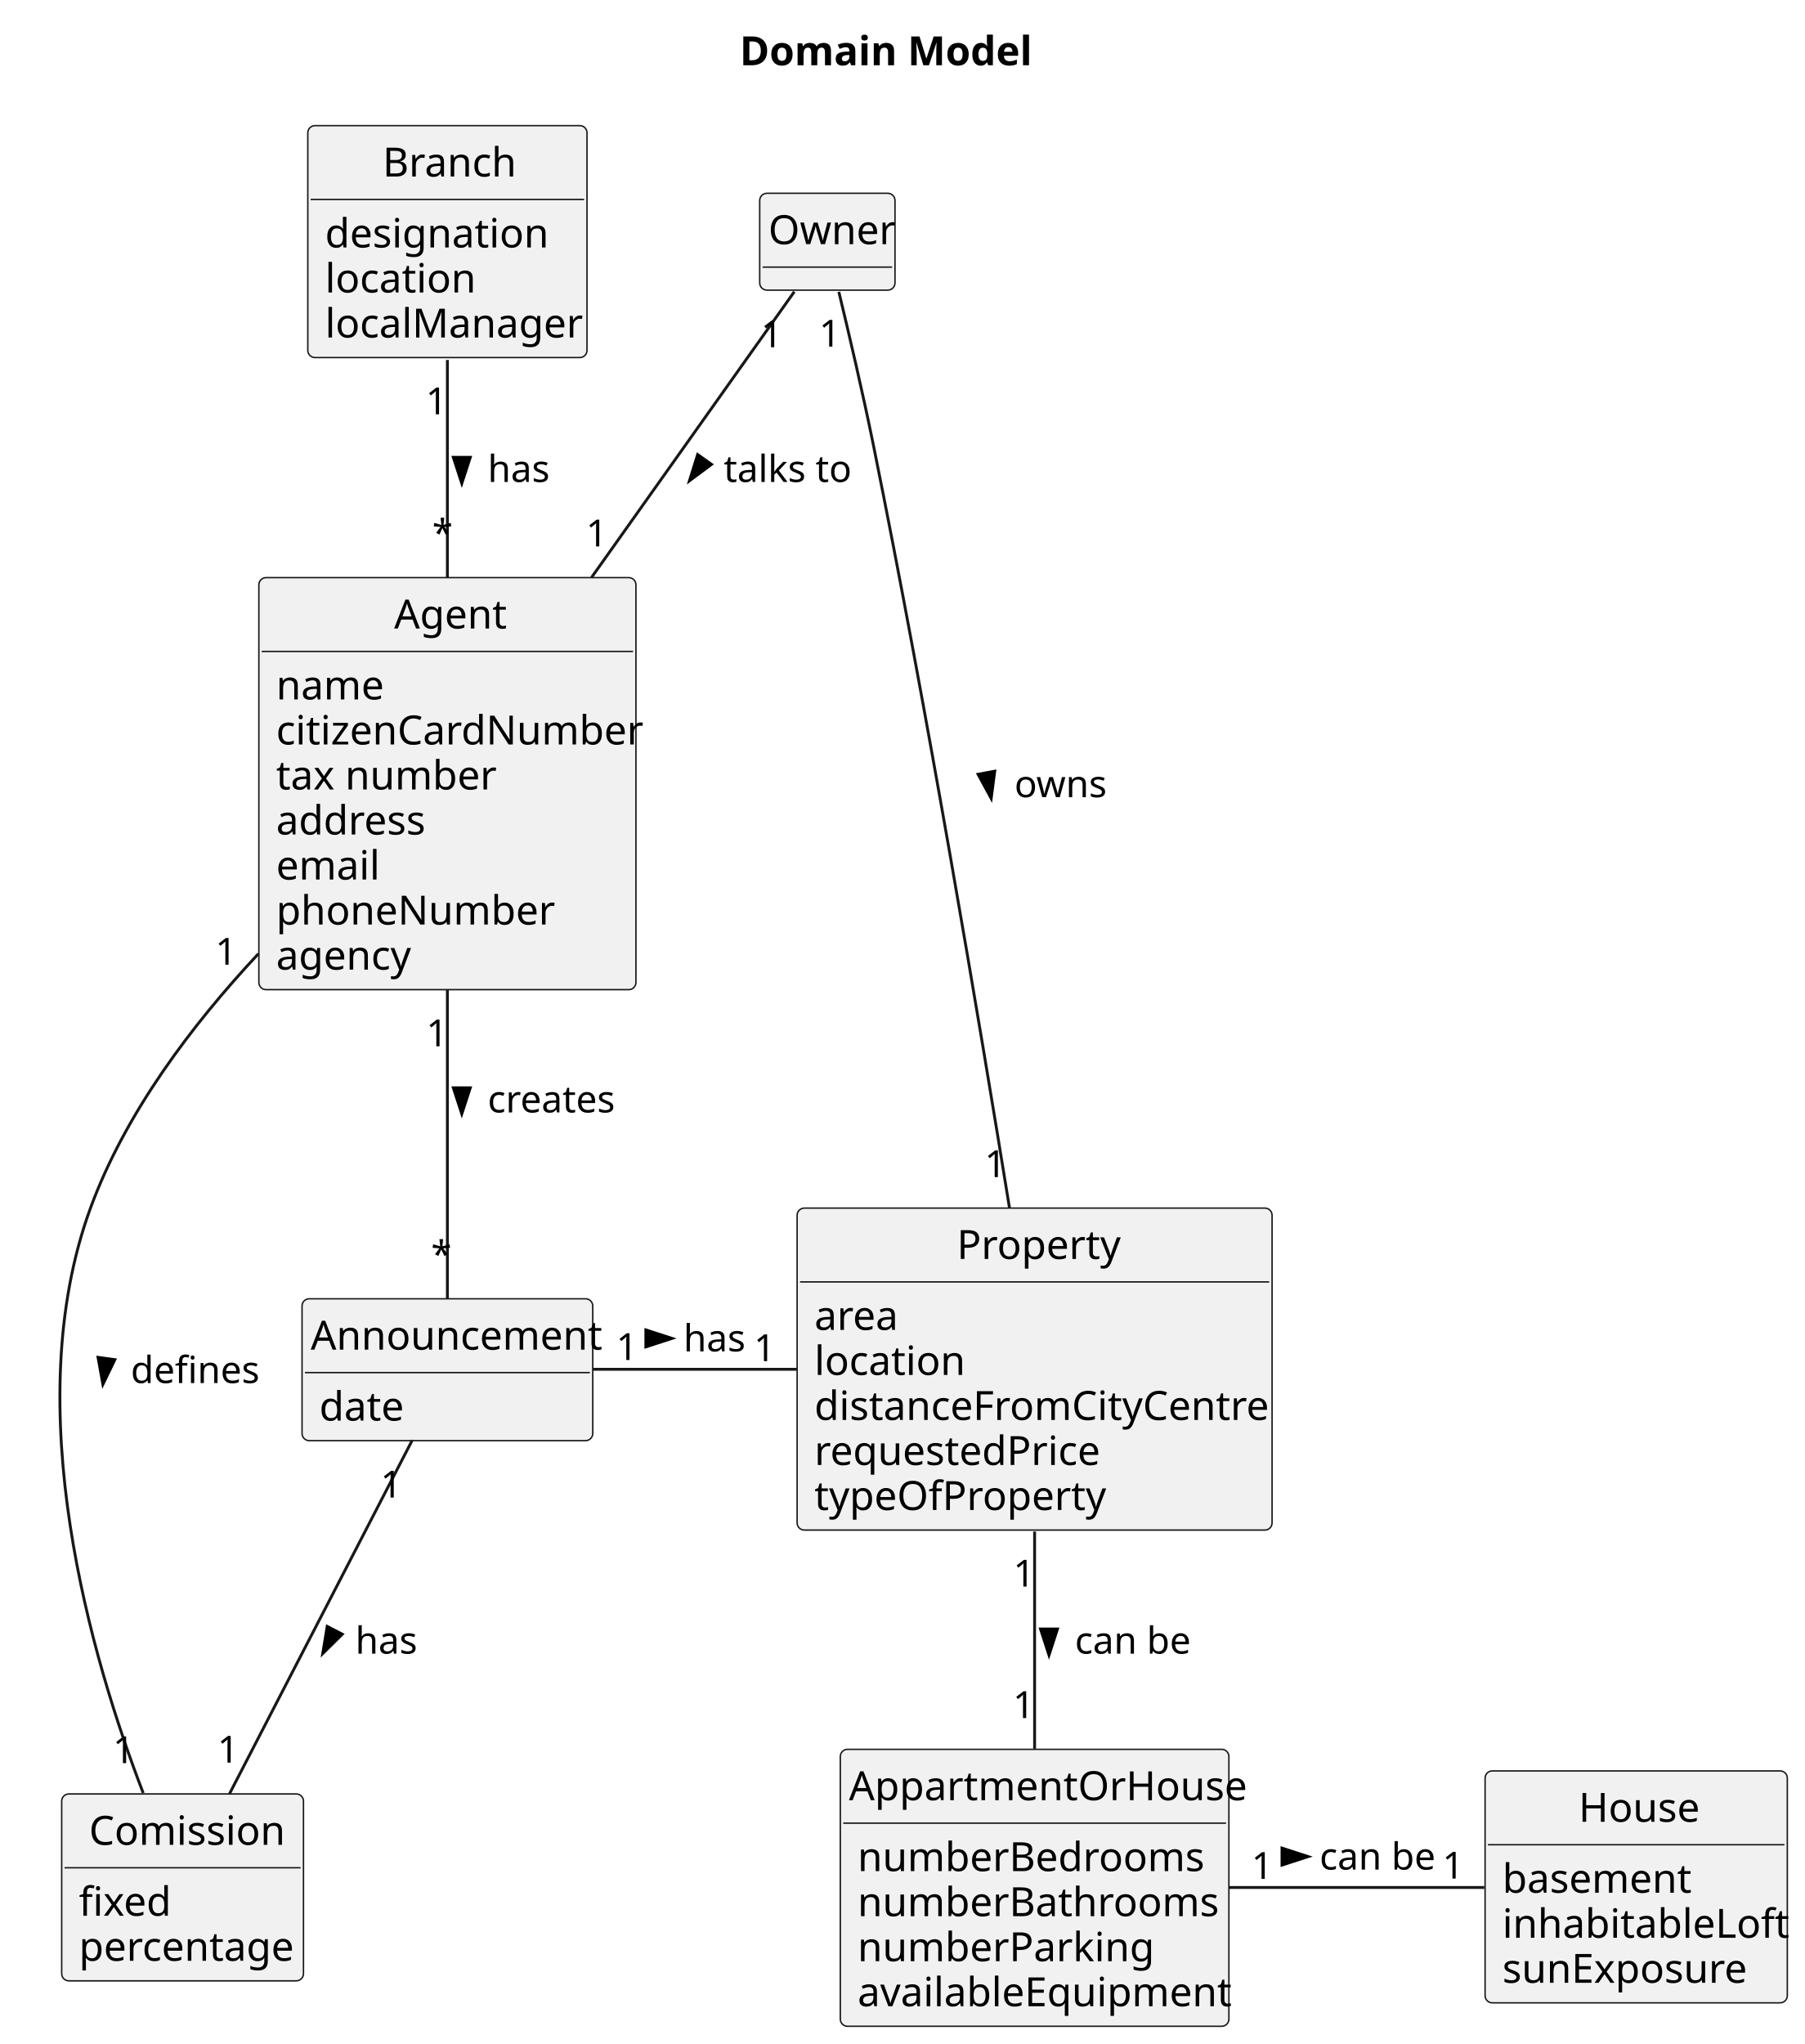
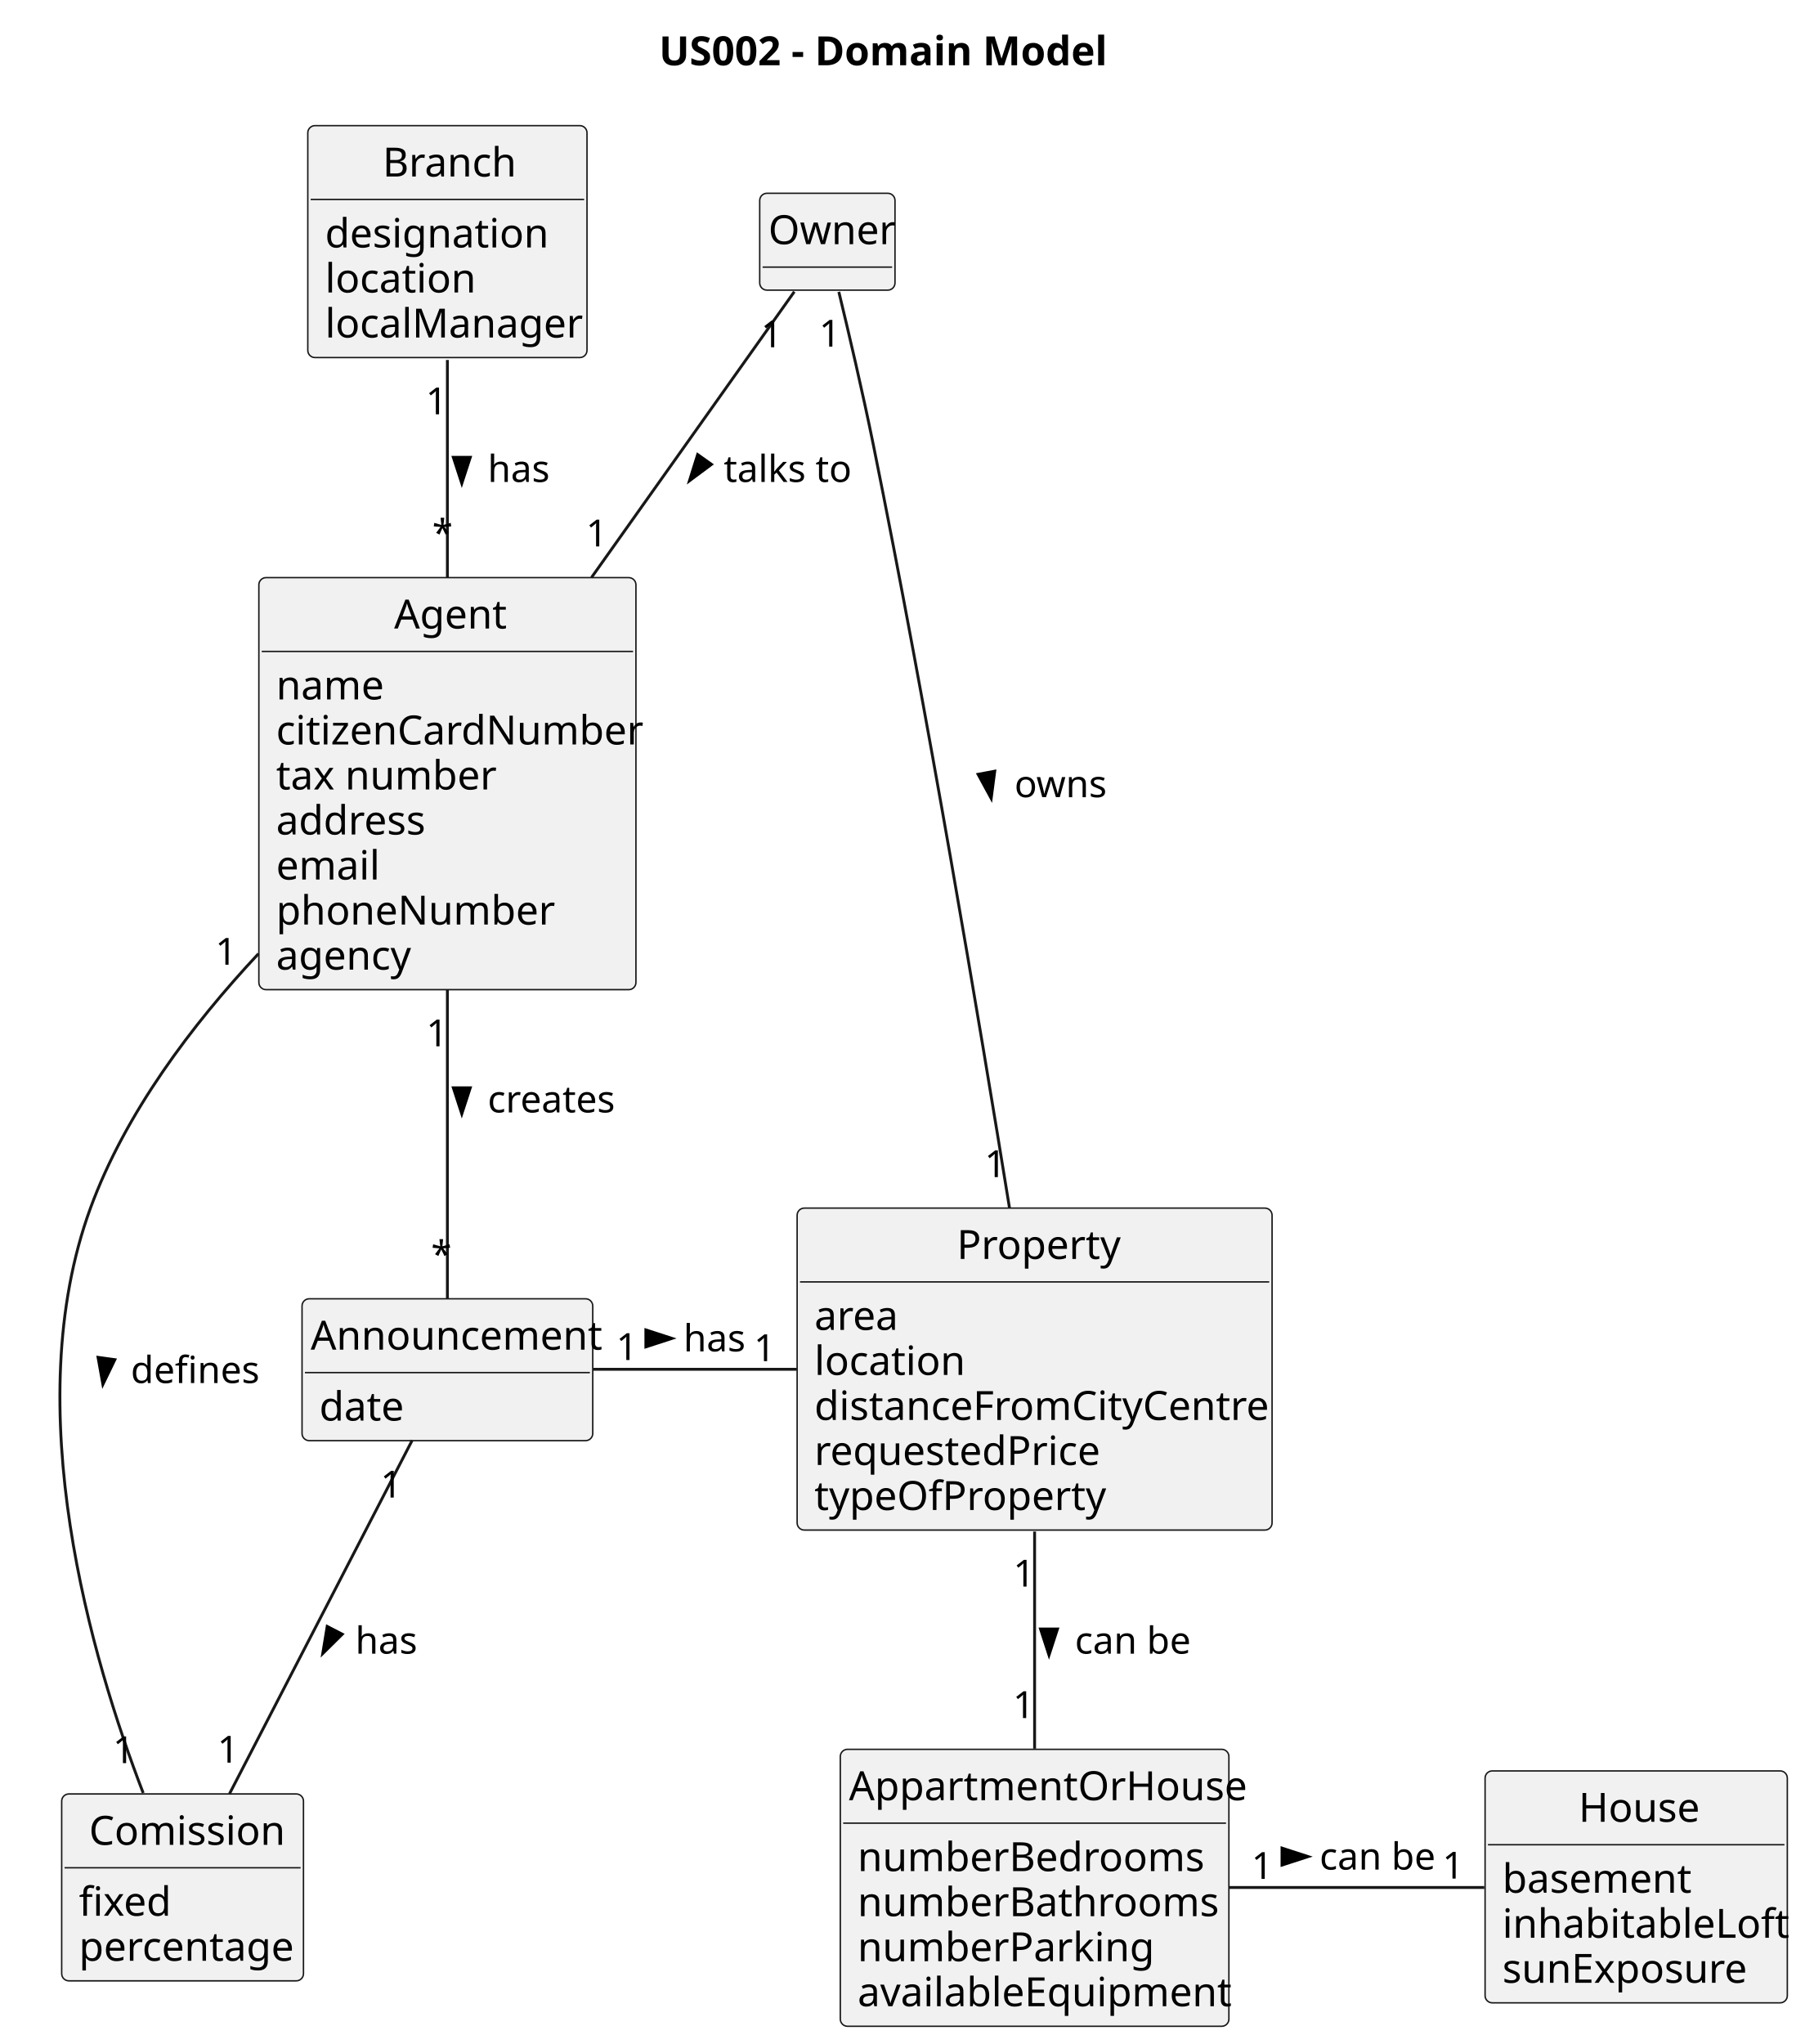
<svg xmlns="http://www.w3.org/2000/svg" contentStyleType="text/css" height="710px" preserveAspectRatio="none" style="width:627px;height:710px;background:#FFFFFF;" version="1.1" viewBox="0 0 627 710" width="627px" zoomAndPan="magnify">
  <defs />
  <g>
-     <text fill="#000000" font-family="sans-serif" font-size="14" font-weight="bold" lengthAdjust="spacing" textLength="100" x="256.965" y="22.674">Domain Model</text>
+     <text fill="#000000" font-family="sans-serif" font-size="14" font-weight="bold" lengthAdjust="spacing" textLength="156" x="228.965" y="22.674">US002 - Domain Model</text>
    <g id="elem_Branch">
      <rect codeLine="12" fill="#F1F1F1" height="80.562" id="Branch" rx="2.5" ry="2.5" style="stroke:#181818;stroke-width:0.5;" width="97" x="106.93" y="43.641" />
      <text fill="#000000" font-family="sans-serif" font-size="14" lengthAdjust="spacing" textLength="45" x="132.93" y="61.315">Branch</text>
      <line style="stroke:#181818;stroke-width:0.5;" x1="107.93" x2="202.93" y1="69.281" y2="69.281" />
      <text fill="#000000" font-family="sans-serif" font-size="14" lengthAdjust="spacing" textLength="73" x="112.93" y="85.955">designation</text>
      <text fill="#000000" font-family="sans-serif" font-size="14" lengthAdjust="spacing" textLength="49" x="112.93" y="101.596">location</text>
      <text fill="#000000" font-family="sans-serif" font-size="14" lengthAdjust="spacing" textLength="85" x="112.93" y="117.236">localManager</text>
    </g>
    <g id="elem_Agent">
      <rect codeLine="18" fill="#F1F1F1" height="143.125" id="Agent" rx="2.5" ry="2.5" style="stroke:#181818;stroke-width:0.5;" width="131" x="89.93" y="200.641" />
      <text fill="#000000" font-family="sans-serif" font-size="14" lengthAdjust="spacing" textLength="37" x="136.93" y="218.315">Agent</text>
      <line style="stroke:#181818;stroke-width:0.5;" x1="90.93" x2="219.93" y1="226.281" y2="226.281" />
      <text fill="#000000" font-family="sans-serif" font-size="14" lengthAdjust="spacing" textLength="35" x="95.93" y="242.955">name</text>
      <text fill="#000000" font-family="sans-serif" font-size="14" lengthAdjust="spacing" textLength="119" x="95.93" y="258.596">citizenCardNumber</text>
      <text fill="#000000" font-family="sans-serif" font-size="14" lengthAdjust="spacing" textLength="70" x="95.93" y="274.236">tax number</text>
      <text fill="#000000" font-family="sans-serif" font-size="14" lengthAdjust="spacing" textLength="51" x="95.93" y="289.877">address</text>
      <text fill="#000000" font-family="sans-serif" font-size="14" lengthAdjust="spacing" textLength="33" x="95.93" y="305.518">email</text>
      <text fill="#000000" font-family="sans-serif" font-size="14" lengthAdjust="spacing" textLength="89" x="95.93" y="321.158">phoneNumber</text>
      <text fill="#000000" font-family="sans-serif" font-size="14" lengthAdjust="spacing" textLength="46" x="95.93" y="336.799">agency</text>
    </g>
    <g id="elem_Property">
      <rect codeLine="28" fill="#F1F1F1" height="111.844" id="Property" rx="2.5" ry="2.5" style="stroke:#181818;stroke-width:0.5;" width="165" x="276.93" y="419.641" />
      <text fill="#000000" font-family="sans-serif" font-size="14" lengthAdjust="spacing" textLength="54" x="332.43" y="437.315">Property</text>
      <line style="stroke:#181818;stroke-width:0.5;" x1="277.93" x2="440.93" y1="445.281" y2="445.281" />
      <text fill="#000000" font-family="sans-serif" font-size="14" lengthAdjust="spacing" textLength="29" x="282.93" y="461.955">area</text>
      <text fill="#000000" font-family="sans-serif" font-size="14" lengthAdjust="spacing" textLength="49" x="282.93" y="477.596">location</text>
      <text fill="#000000" font-family="sans-serif" font-size="14" lengthAdjust="spacing" textLength="153" x="282.93" y="493.236">distanceFromCityCentre</text>
      <text fill="#000000" font-family="sans-serif" font-size="14" lengthAdjust="spacing" textLength="96" x="282.93" y="508.877">requestedPrice</text>
      <text fill="#000000" font-family="sans-serif" font-size="14" lengthAdjust="spacing" textLength="96" x="282.93" y="524.518">typeOfProperty</text>
    </g>
    <g id="elem_Announcement">
      <rect codeLine="36" fill="#F1F1F1" height="49.281" id="Announcement" rx="2.5" ry="2.5" style="stroke:#181818;stroke-width:0.5;" width="101" x="104.93" y="451.141" />
      <text fill="#000000" font-family="sans-serif" font-size="14" lengthAdjust="spacing" textLength="95" x="107.93" y="468.815">Announcement</text>
      <line style="stroke:#181818;stroke-width:0.5;" x1="105.93" x2="204.93" y1="476.781" y2="476.781" />
      <text fill="#000000" font-family="sans-serif" font-size="14" lengthAdjust="spacing" textLength="28" x="110.93" y="493.455">date</text>
    </g>
    <g id="elem_AppartmentOrHouse">
      <rect codeLine="40" fill="#F1F1F1" height="96.203" id="AppartmentOrHouse" rx="2.5" ry="2.5" style="stroke:#181818;stroke-width:0.5;" width="135" x="291.93" y="607.641" />
      <text fill="#000000" font-family="sans-serif" font-size="14" lengthAdjust="spacing" textLength="129" x="294.93" y="625.314">AppartmentOrHouse</text>
      <line style="stroke:#181818;stroke-width:0.5;" x1="292.93" x2="425.93" y1="633.281" y2="633.281" />
      <text fill="#000000" font-family="sans-serif" font-size="14" lengthAdjust="spacing" textLength="112" x="297.93" y="649.955">numberBedrooms</text>
      <text fill="#000000" font-family="sans-serif" font-size="14" lengthAdjust="spacing" textLength="116" x="297.93" y="665.596">numberBathrooms</text>
      <text fill="#000000" font-family="sans-serif" font-size="14" lengthAdjust="spacing" textLength="96" x="297.93" y="681.236">numberParking</text>
      <text fill="#000000" font-family="sans-serif" font-size="14" lengthAdjust="spacing" textLength="123" x="297.93" y="696.877">availableEquipment</text>
    </g>
    <g id="elem_House">
      <rect codeLine="47" fill="#F1F1F1" height="80.562" id="House" rx="2.5" ry="2.5" style="stroke:#181818;stroke-width:0.5;" width="105" x="515.93" y="615.141" />
      <text fill="#000000" font-family="sans-serif" font-size="14" lengthAdjust="spacing" textLength="40" x="548.43" y="632.814">House</text>
      <line style="stroke:#181818;stroke-width:0.5;" x1="516.93" x2="619.93" y1="640.781" y2="640.781" />
      <text fill="#000000" font-family="sans-serif" font-size="14" lengthAdjust="spacing" textLength="62" x="521.93" y="657.455">basement</text>
      <text fill="#000000" font-family="sans-serif" font-size="14" lengthAdjust="spacing" textLength="93" x="521.93" y="673.096">inhabitableLoft</text>
      <text fill="#000000" font-family="sans-serif" font-size="14" lengthAdjust="spacing" textLength="82" x="521.93" y="688.736">sunExposure</text>
    </g>
    <g id="elem_Comission">
      <rect codeLine="53" fill="#F1F1F1" height="64.922" id="Comission" rx="2.5" ry="2.5" style="stroke:#181818;stroke-width:0.5;" width="84" x="21.43" y="623.141" />
      <text fill="#000000" font-family="sans-serif" font-size="14" lengthAdjust="spacing" textLength="65" x="30.93" y="640.814">Comission</text>
      <line style="stroke:#181818;stroke-width:0.5;" x1="22.43" x2="104.43" y1="648.781" y2="648.781" />
      <text fill="#000000" font-family="sans-serif" font-size="14" lengthAdjust="spacing" textLength="29" x="27.43" y="665.455">fixed</text>
      <text fill="#000000" font-family="sans-serif" font-size="14" lengthAdjust="spacing" textLength="72" x="27.43" y="681.096">percentage</text>
    </g>
    <g id="elem_Owner">
      <rect fill="#F1F1F1" height="33.641" id="Owner" rx="2.5" ry="2.5" style="stroke:#181818;stroke-width:0.5;" width="47" x="263.93" y="67.141" />
      <text fill="#000000" font-family="sans-serif" font-size="14" lengthAdjust="spacing" textLength="41" x="266.93" y="84.814">Owner</text>
      <line style="stroke:#181818;stroke-width:0.5;" x1="264.93" x2="309.93" y1="92.781" y2="92.781" />
    </g>
    <g id="link_Branch_Agent">
      <path codeLine="58" d="M155.43,125.041 C155.43,147.031 155.43,174.981 155.43,200.531 " fill="none" id="Branch-Agent" style="stroke:#181818;stroke-width:1.0;" />
      <polygon fill="#000000" points="160.43,167.902,163.369,158.857,157.491,158.857,160.43,167.902" style="stroke:#000000;stroke-width:1.0;" />
      <text fill="#000000" font-family="sans-serif" font-size="13" lengthAdjust="spacing" textLength="21" x="169.43" y="167.409">has</text>
      <text fill="#000000" font-family="sans-serif" font-size="13" lengthAdjust="spacing" textLength="7" x="147.916" y="143.915">1</text>
      <text fill="#000000" font-family="sans-serif" font-size="13" lengthAdjust="spacing" textLength="5" x="150.157" y="189.723">*</text>
    </g>
    <g id="link_Agent_Announcement">
      <path codeLine="59" d="M155.43,343.901 C155.43,381.321 155.43,424.821 155.43,451.011 " fill="none" id="Agent-Announcement" style="stroke:#181818;stroke-width:1.0;" />
      <polygon fill="#000000" points="160.43,386.902,163.369,377.857,157.491,377.857,160.43,386.902" style="stroke:#000000;stroke-width:1.0;" />
      <text fill="#000000" font-family="sans-serif" font-size="13" lengthAdjust="spacing" textLength="43" x="169.43" y="386.409">creates</text>
      <text fill="#000000" font-family="sans-serif" font-size="13" lengthAdjust="spacing" textLength="7" x="148.085" y="363.442">1</text>
      <text fill="#000000" font-family="sans-serif" font-size="13" lengthAdjust="spacing" textLength="5" x="149.758" y="440.311">*</text>
    </g>
    <g id="link_Owner_Property">
      <path codeLine="60" d="M291.42,101.381 C294.82,115.431 299.72,136.321 303.43,154.641 C322.18,247.231 340.36,355.651 350.7,419.551 " fill="none" id="Owner-Property" style="stroke:#181818;stroke-width:1.0;" />
      <polygon fill="#000000" points="344.346,277.318,345.578,267.887,339.8,268.964,344.346,277.318" style="stroke:#000000;stroke-width:1.0;" />
      <text fill="#000000" font-family="sans-serif" font-size="13" lengthAdjust="spacing" textLength="30" x="352.43" y="276.909">owns</text>
      <text fill="#000000" font-family="sans-serif" font-size="13" lengthAdjust="spacing" textLength="7" x="284.564" y="120.399">1</text>
      <text fill="#000000" font-family="sans-serif" font-size="13" lengthAdjust="spacing" textLength="7" x="342.057" y="408.887">1</text>
    </g>
    <g id="link_Announcement_Property">
      <path codeLine="61" d="M206.12,475.641 C227.48,475.641 252.89,475.641 276.83,475.641 " fill="none" id="Announcement-Property" style="stroke:#181818;stroke-width:1.0;" />
      <polygon fill="#000000" points="233.43,464.902,224.385,461.963,224.385,467.841,233.43,464.902" style="stroke:#000000;stroke-width:1.0;" />
      <text fill="#000000" font-family="sans-serif" font-size="13" lengthAdjust="spacing" textLength="21" x="237.43" y="469.409">has</text>
      <text fill="#000000" font-family="sans-serif" font-size="13" lengthAdjust="spacing" textLength="7" x="214.079" y="472.399">1</text>
      <text fill="#000000" font-family="sans-serif" font-size="13" lengthAdjust="spacing" textLength="7" x="261.893" y="472.795">1</text>
    </g>
    <g id="link_Property_AppartmentOrHouse">
      <path codeLine="62" d="M359.43,531.981 C359.43,556.171 359.43,584.251 359.43,607.431 " fill="none" id="Property-AppartmentOrHouse" style="stroke:#181818;stroke-width:1.0;" />
      <polygon fill="#000000" points="364.43,574.902,367.369,565.857,361.491,565.857,364.43,574.902" style="stroke:#000000;stroke-width:1.0;" />
      <text fill="#000000" font-family="sans-serif" font-size="13" lengthAdjust="spacing" textLength="39" x="373.43" y="574.409">can be</text>
      <text fill="#000000" font-family="sans-serif" font-size="13" lengthAdjust="spacing" textLength="7" x="352.025" y="551.112">1</text>
      <text fill="#000000" font-family="sans-serif" font-size="13" lengthAdjust="spacing" textLength="7" x="351.894" y="596.77">1</text>
    </g>
    <g id="link_AppartmentOrHouse_House">
      <path codeLine="63" d="M427,655.641 C455.74,655.641 488.76,655.641 515.66,655.641 " fill="none" id="AppartmentOrHouse-House" style="stroke:#181818;stroke-width:1.0;" />
      <polygon fill="#000000" points="454.43,644.902,445.385,641.963,445.385,647.841,454.43,644.902" style="stroke:#000000;stroke-width:1.0;" />
      <text fill="#000000" font-family="sans-serif" font-size="13" lengthAdjust="spacing" textLength="39" x="458.43" y="649.409">can be</text>
      <text fill="#000000" font-family="sans-serif" font-size="13" lengthAdjust="spacing" textLength="7" x="434.773" y="652.661">1</text>
      <text fill="#000000" font-family="sans-serif" font-size="13" lengthAdjust="spacing" textLength="7" x="501.099" y="652.533">1</text>
    </g>
    <g id="link_Announcement_Comission">
      <path codeLine="64" d="M143.21,500.281 C126.89,531.861 97.91,587.931 79.73,623.091 " fill="none" id="Announcement-Comission" style="stroke:#181818;stroke-width:1.0;" />
      <polygon fill="#000000" points="112.134,574.344,118.898,567.658,113.677,564.959,112.134,574.344" style="stroke:#000000;stroke-width:1.0;" />
      <text fill="#000000" font-family="sans-serif" font-size="13" lengthAdjust="spacing" textLength="21" x="123.43" y="574.409">has</text>
      <text fill="#000000" font-family="sans-serif" font-size="13" lengthAdjust="spacing" textLength="7" x="132.182" y="520.188">1</text>
      <text fill="#000000" font-family="sans-serif" font-size="13" lengthAdjust="spacing" textLength="7" x="75.53" y="612.273">1</text>
    </g>
    <g id="link_Agent_Comission">
      <path codeLine="65" d="M89.79,331.281 C66.71,355.951 43.52,386.631 31.43,419.641 C6,489.041 31.97,576.651 49.75,622.821 " fill="none" id="Agent-Comission" style="stroke:#181818;stroke-width:1.0;" />
      <polygon fill="#000000" points="35.75,480.856,39.892,472.295,34.069,471.495,35.75,480.856" style="stroke:#000000;stroke-width:1.0;" />
      <text fill="#000000" font-family="sans-serif" font-size="13" lengthAdjust="spacing" textLength="41" x="45.43" y="480.409">defines</text>
      <text fill="#000000" font-family="sans-serif" font-size="13" lengthAdjust="spacing" textLength="7" x="74.796" y="335.101">1</text>
      <text fill="#000000" font-family="sans-serif" font-size="13" lengthAdjust="spacing" textLength="7" x="39.207" y="612.438">1</text>
    </g>
    <g id="link_Owner_Agent">
      <path codeLine="66" d="M275.95,101.321 C260.26,123.421 231.16,164.421 205.49,200.601 " fill="none" id="Owner-Agent" style="stroke:#181818;stroke-width:1.0;" />
      <polygon fill="#000000" points="239.536,166.98,247.168,161.304,242.375,157.903,239.536,166.98" style="stroke:#000000;stroke-width:1.0;" />
      <text fill="#000000" font-family="sans-serif" font-size="13" lengthAdjust="spacing" textLength="43" x="251.43" y="167.409">talks to</text>
      <text fill="#000000" font-family="sans-serif" font-size="13" lengthAdjust="spacing" textLength="7" x="264.362" y="120.629">1</text>
      <text fill="#000000" font-family="sans-serif" font-size="13" lengthAdjust="spacing" textLength="7" x="203.583" y="189.801">1</text>
    </g>
  </g>
</svg>
